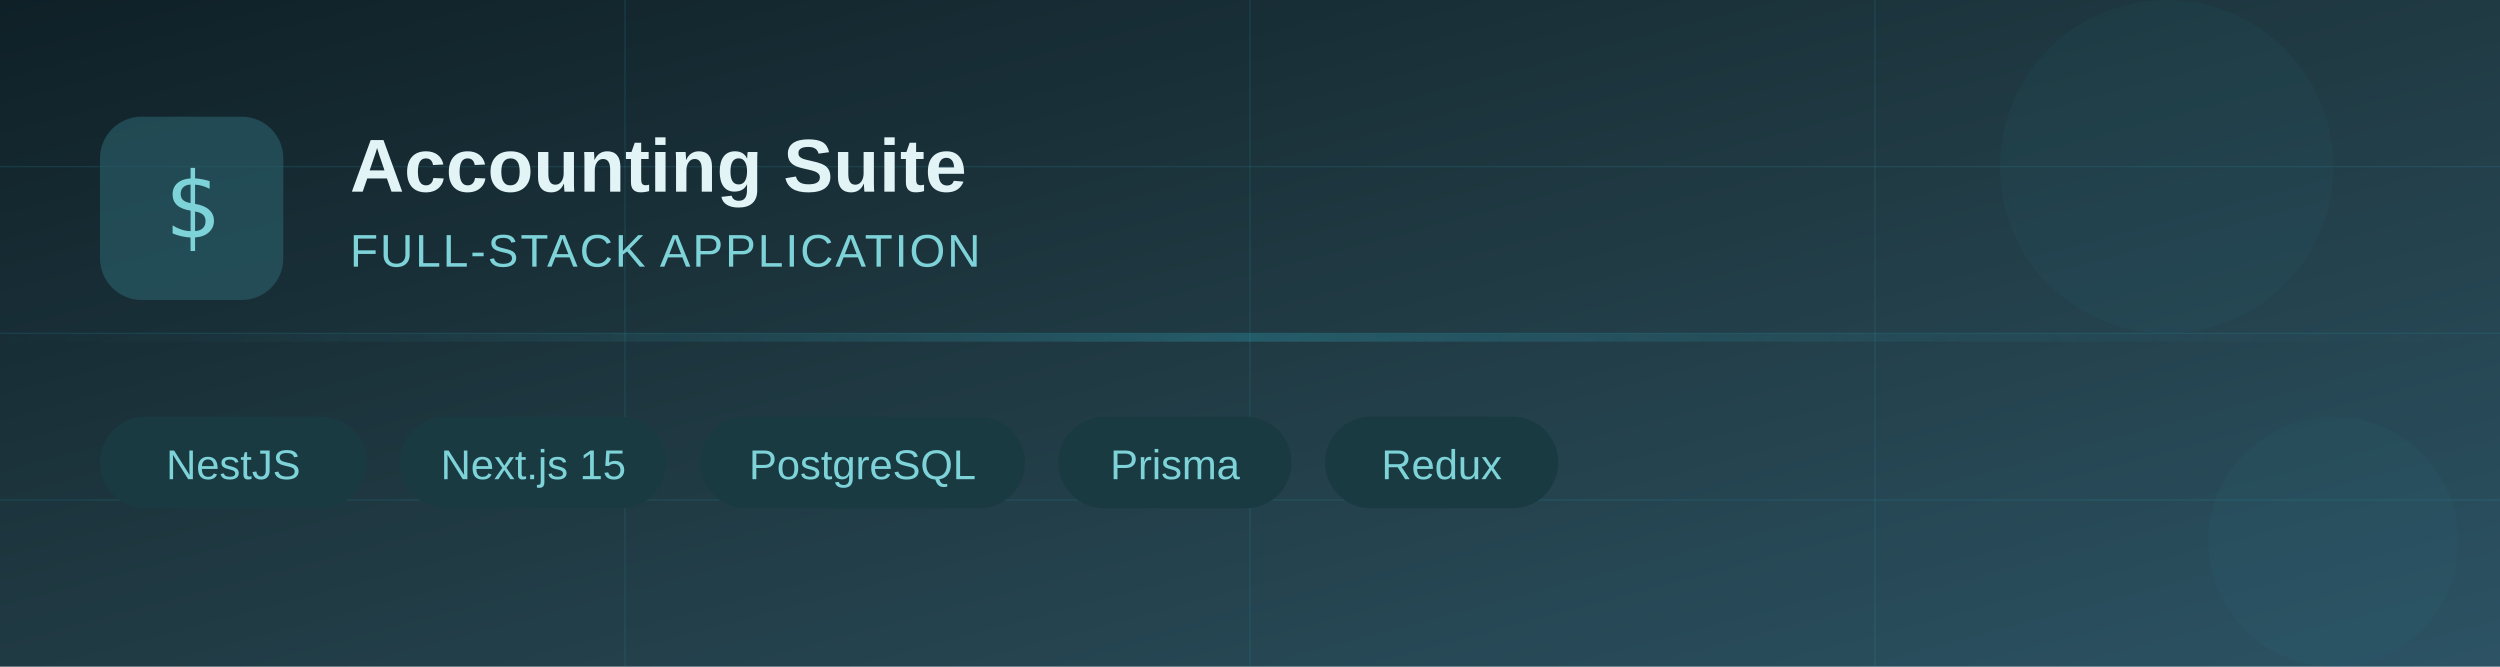
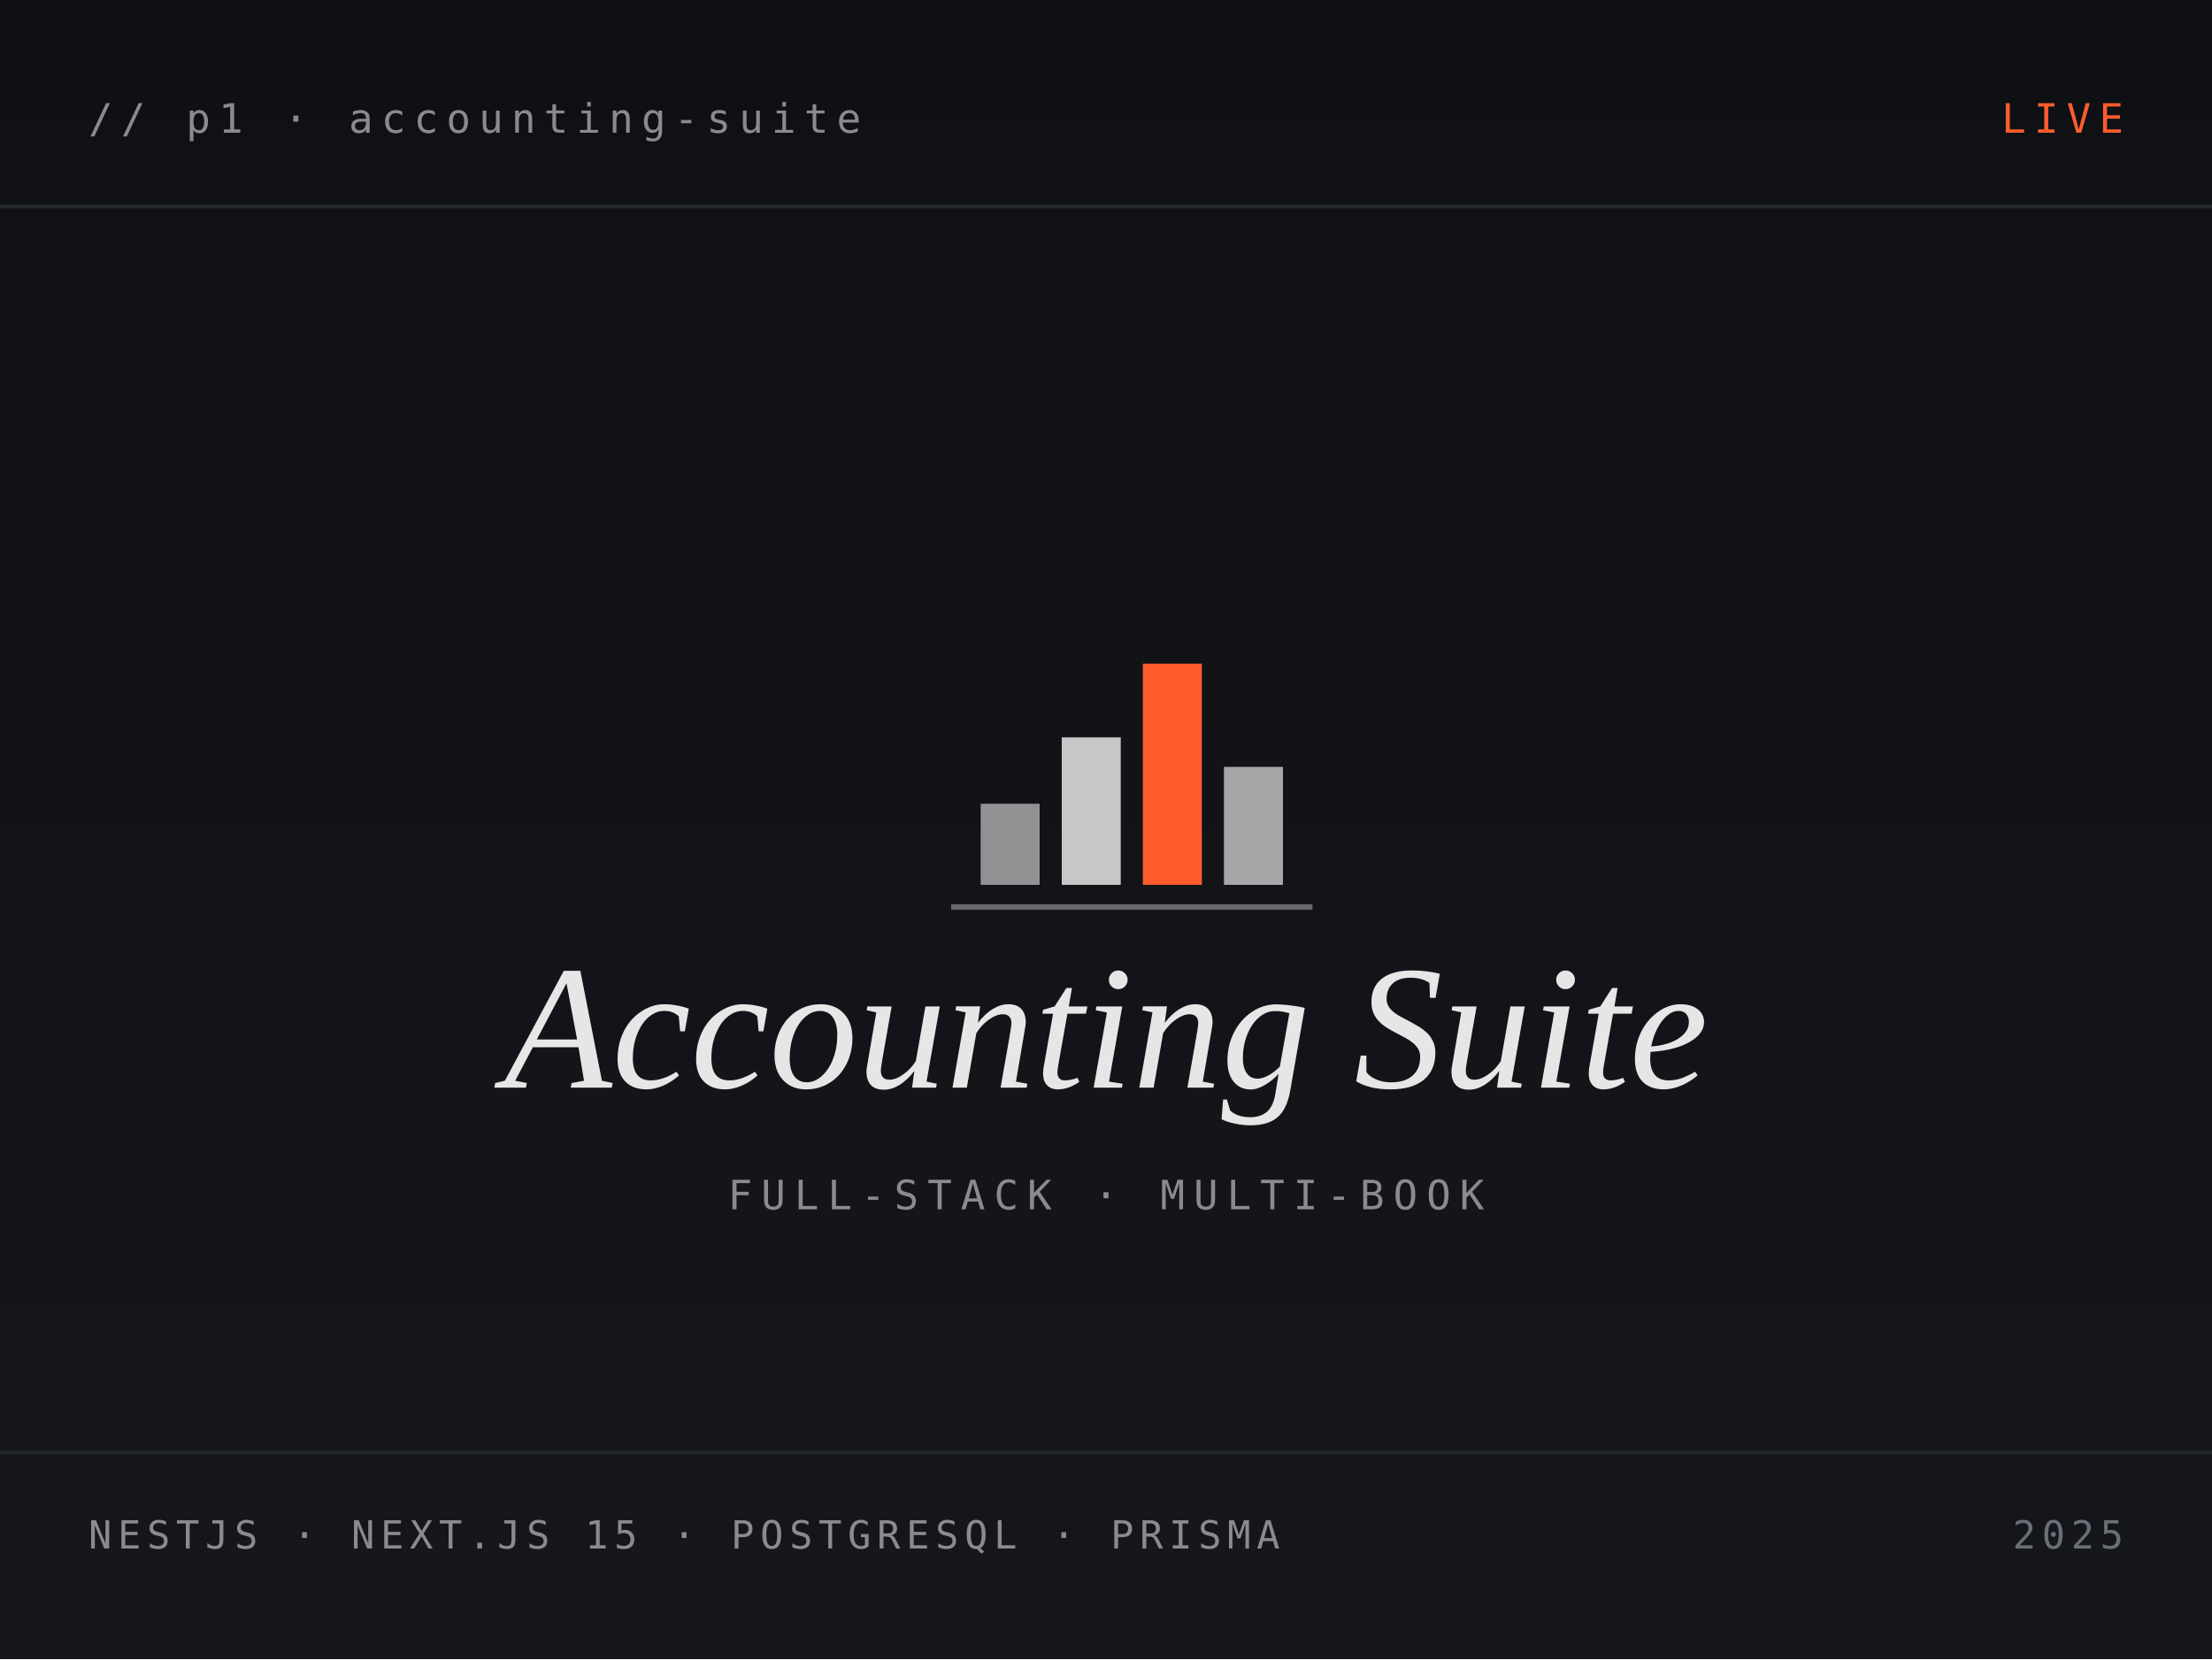
- <svg xmlns="http://www.w3.org/2000/svg" width="600" height="160" viewBox="0 0 600 160">
+ <svg xmlns="http://www.w3.org/2000/svg" width="600" height="450" viewBox="0 0 600 450">
  <defs>
-     <linearGradient id="grad1" x1="0%" y1="0%" x2="100%" y2="100%">
-       <stop offset="0%" style="stop-color:#0f2027" />
-       <stop offset="50%" style="stop-color:#203a43" />
-       <stop offset="100%" style="stop-color:#2c5364" />
-     </linearGradient>
-     <linearGradient id="glow" x1="0%" y1="0%" x2="100%" y2="0%">
-       <stop offset="0%" style="stop-color:#2B616D;stop-opacity:0" />
-       <stop offset="50%" style="stop-color:#2B8DA0;stop-opacity:0.4" />
-       <stop offset="100%" style="stop-color:#2B616D;stop-opacity:0" />
+     <linearGradient id="bg1" x1="0%" y1="0%" x2="0%" y2="100%">
+       <stop offset="0%" stop-color="#0E1014" />
+       <stop offset="100%" stop-color="#15171C" />
    </linearGradient>
  </defs>
-   <rect width="600" height="160" fill="url(#grad1)" />
-   <rect y="80" width="600" height="2" fill="url(#glow)" />
-   <line x1="0" y1="40" x2="600" y2="40" stroke="#2B8DA0" stroke-width="0.3" stroke-opacity="0.2" />
-   <line x1="0" y1="80" x2="600" y2="80" stroke="#2B8DA0" stroke-width="0.3" stroke-opacity="0.2" />
-   <line x1="0" y1="120" x2="600" y2="120" stroke="#2B8DA0" stroke-width="0.3" stroke-opacity="0.2" />
-   <line x1="150" y1="0" x2="150" y2="160" stroke="#2B8DA0" stroke-width="0.3" stroke-opacity="0.2" />
-   <line x1="300" y1="0" x2="300" y2="160" stroke="#2B8DA0" stroke-width="0.3" stroke-opacity="0.2" />
-   <line x1="450" y1="0" x2="450" y2="160" stroke="#2B8DA0" stroke-width="0.3" stroke-opacity="0.2" />
-   <rect x="24" y="28" width="44" height="44" rx="10" fill="#2B616D" fill-opacity="0.6" />
-   <text x="46" y="57" font-family="monospace" font-size="22" fill="#7DD3D8" text-anchor="middle">$</text>
-   <text x="84" y="46" font-family="'Segoe UI', Arial, sans-serif" font-size="18" font-weight="700" fill="#E2F4F6">Accounting Suite</text>
-   <text x="84" y="64" font-family="'Segoe UI', Arial, sans-serif" font-size="11" fill="#7DD3D8" letter-spacing="0.5">FULL-STACK APPLICATION</text>
-   <rect x="24" y="100" width="64" height="22" rx="11" fill="#1a3a42" />
-   <text x="56" y="115" font-family="'Segoe UI', Arial, sans-serif" font-size="10" fill="#7DD3D8" text-anchor="middle">NestJS</text>
-   <rect x="96" y="100" width="64" height="22" rx="11" fill="#1a3a42" />
-   <text x="128" y="115" font-family="'Segoe UI', Arial, sans-serif" font-size="10" fill="#7DD3D8" text-anchor="middle">Next.js 15</text>
-   <rect x="168" y="100" width="78" height="22" rx="11" fill="#1a3a42" />
-   <text x="207" y="115" font-family="'Segoe UI', Arial, sans-serif" font-size="10" fill="#7DD3D8" text-anchor="middle">PostgreSQL</text>
-   <rect x="254" y="100" width="56" height="22" rx="11" fill="#1a3a42" />
-   <text x="282" y="115" font-family="'Segoe UI', Arial, sans-serif" font-size="10" fill="#7DD3D8" text-anchor="middle">Prisma</text>
-   <rect x="318" y="100" width="56" height="22" rx="11" fill="#1a3a42" />
-   <text x="346" y="115" font-family="'Segoe UI', Arial, sans-serif" font-size="10" fill="#7DD3D8" text-anchor="middle">Redux</text>
-   <circle cx="520" cy="40" r="40" fill="#2B8DA0" fill-opacity="0.06" />
-   <circle cx="560" cy="130" r="30" fill="#2B8DA0" fill-opacity="0.06" />
+   <rect width="600" height="450" fill="url(#bg1)" />
+   <line x1="0" y1="56" x2="600" y2="56" stroke="#23262C" />
+   <text x="24" y="36" font-family="ui-monospace, monospace" font-size="11" fill="#8A8B90" letter-spacing="2.2">// p1 · accounting-suite</text>
+   <text x="576" y="36" font-family="ui-monospace, monospace" font-size="11" fill="#FF5C2E" letter-spacing="2.2" text-anchor="end">LIVE</text>
+   <rect x="266" y="218" width="16" height="22" fill="#E6E6E6" opacity="0.6" />
+   <rect x="288" y="200" width="16" height="40" fill="#E6E6E6" opacity="0.85" />
+   <rect x="310" y="180" width="16" height="60" fill="#FF5C2E" />
+   <rect x="332" y="208" width="16" height="32" fill="#E6E6E6" opacity="0.7" />
+   <line x1="258" y1="246" x2="356" y2="246" stroke="#E6E6E6" stroke-width="1.5" opacity="0.4" />
+   <text x="300" y="295" font-family="Georgia, 'Times New Roman', serif" font-style="italic" font-size="48" fill="#E6E6E6" text-anchor="middle">Accounting Suite</text>
+   <text x="300" y="328" font-family="ui-monospace, monospace" font-size="11" fill="#8A8B90" letter-spacing="2.4" text-anchor="middle">FULL-STACK · MULTI-BOOK</text>
+   <line x1="0" y1="394" x2="600" y2="394" stroke="#23262C" />
+   <text x="24" y="420" font-family="ui-monospace, monospace" font-size="10.5" fill="#8A8B90" letter-spacing="1.6">NESTJS · NEXT.JS 15 · POSTGRESQL · PRISMA</text>
+   <text x="576" y="420" font-family="ui-monospace, monospace" font-size="10.5" fill="#6B6E76" letter-spacing="1.6" text-anchor="end">2025</text>
</svg>
